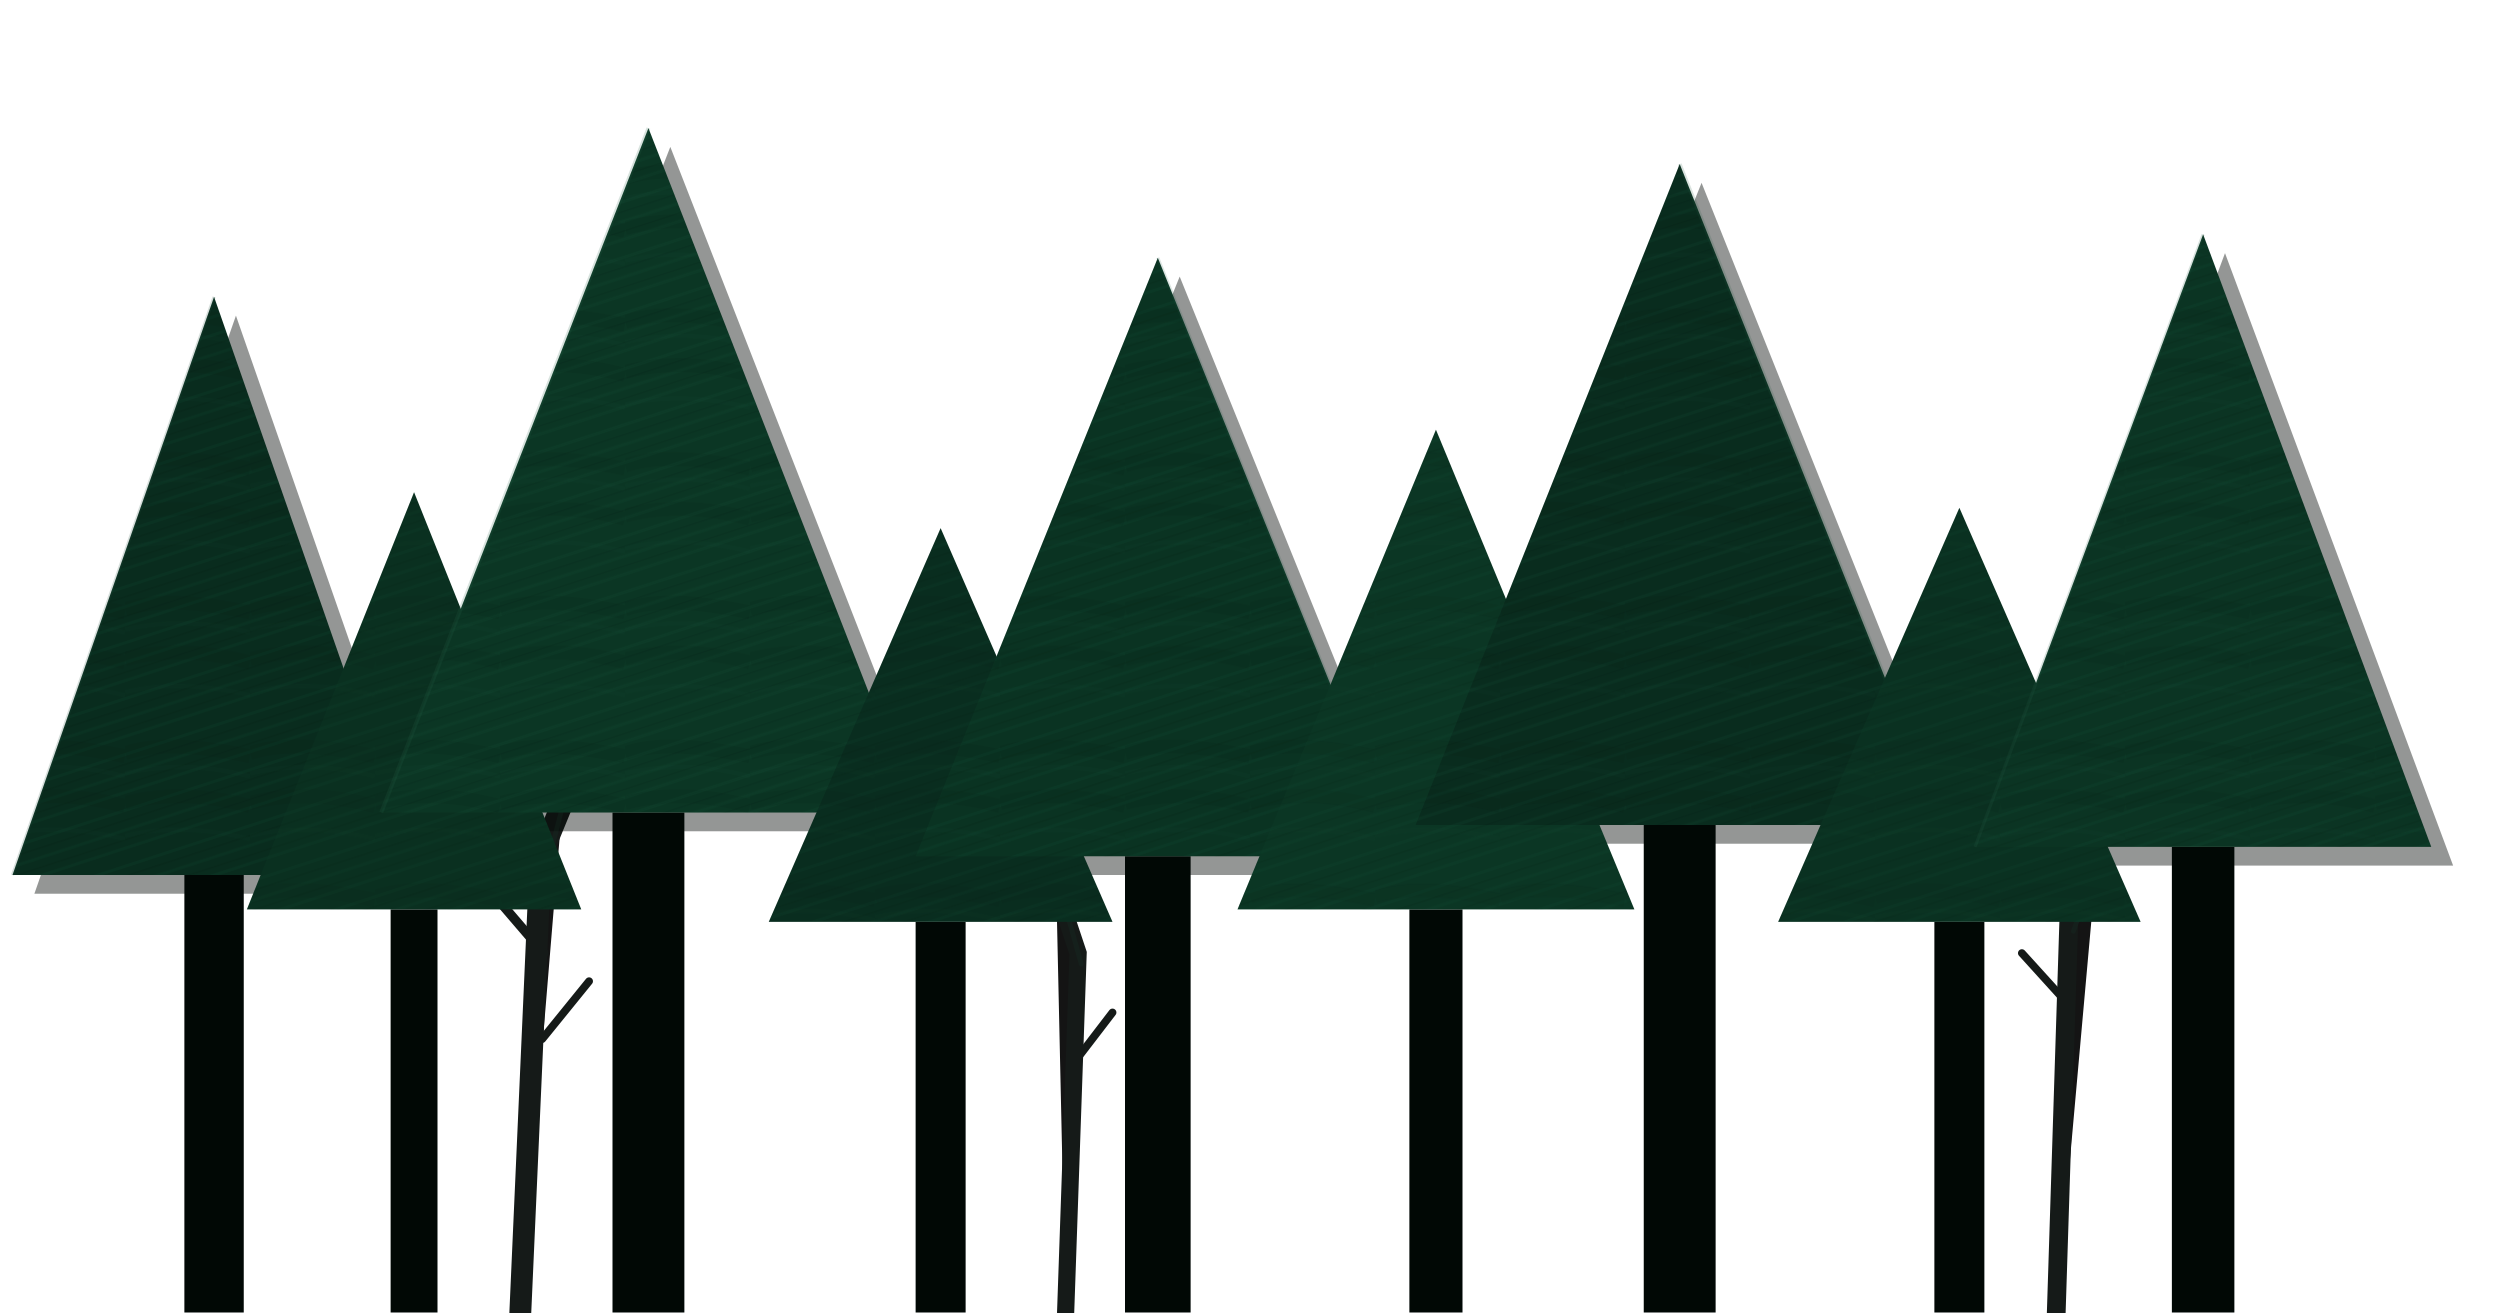
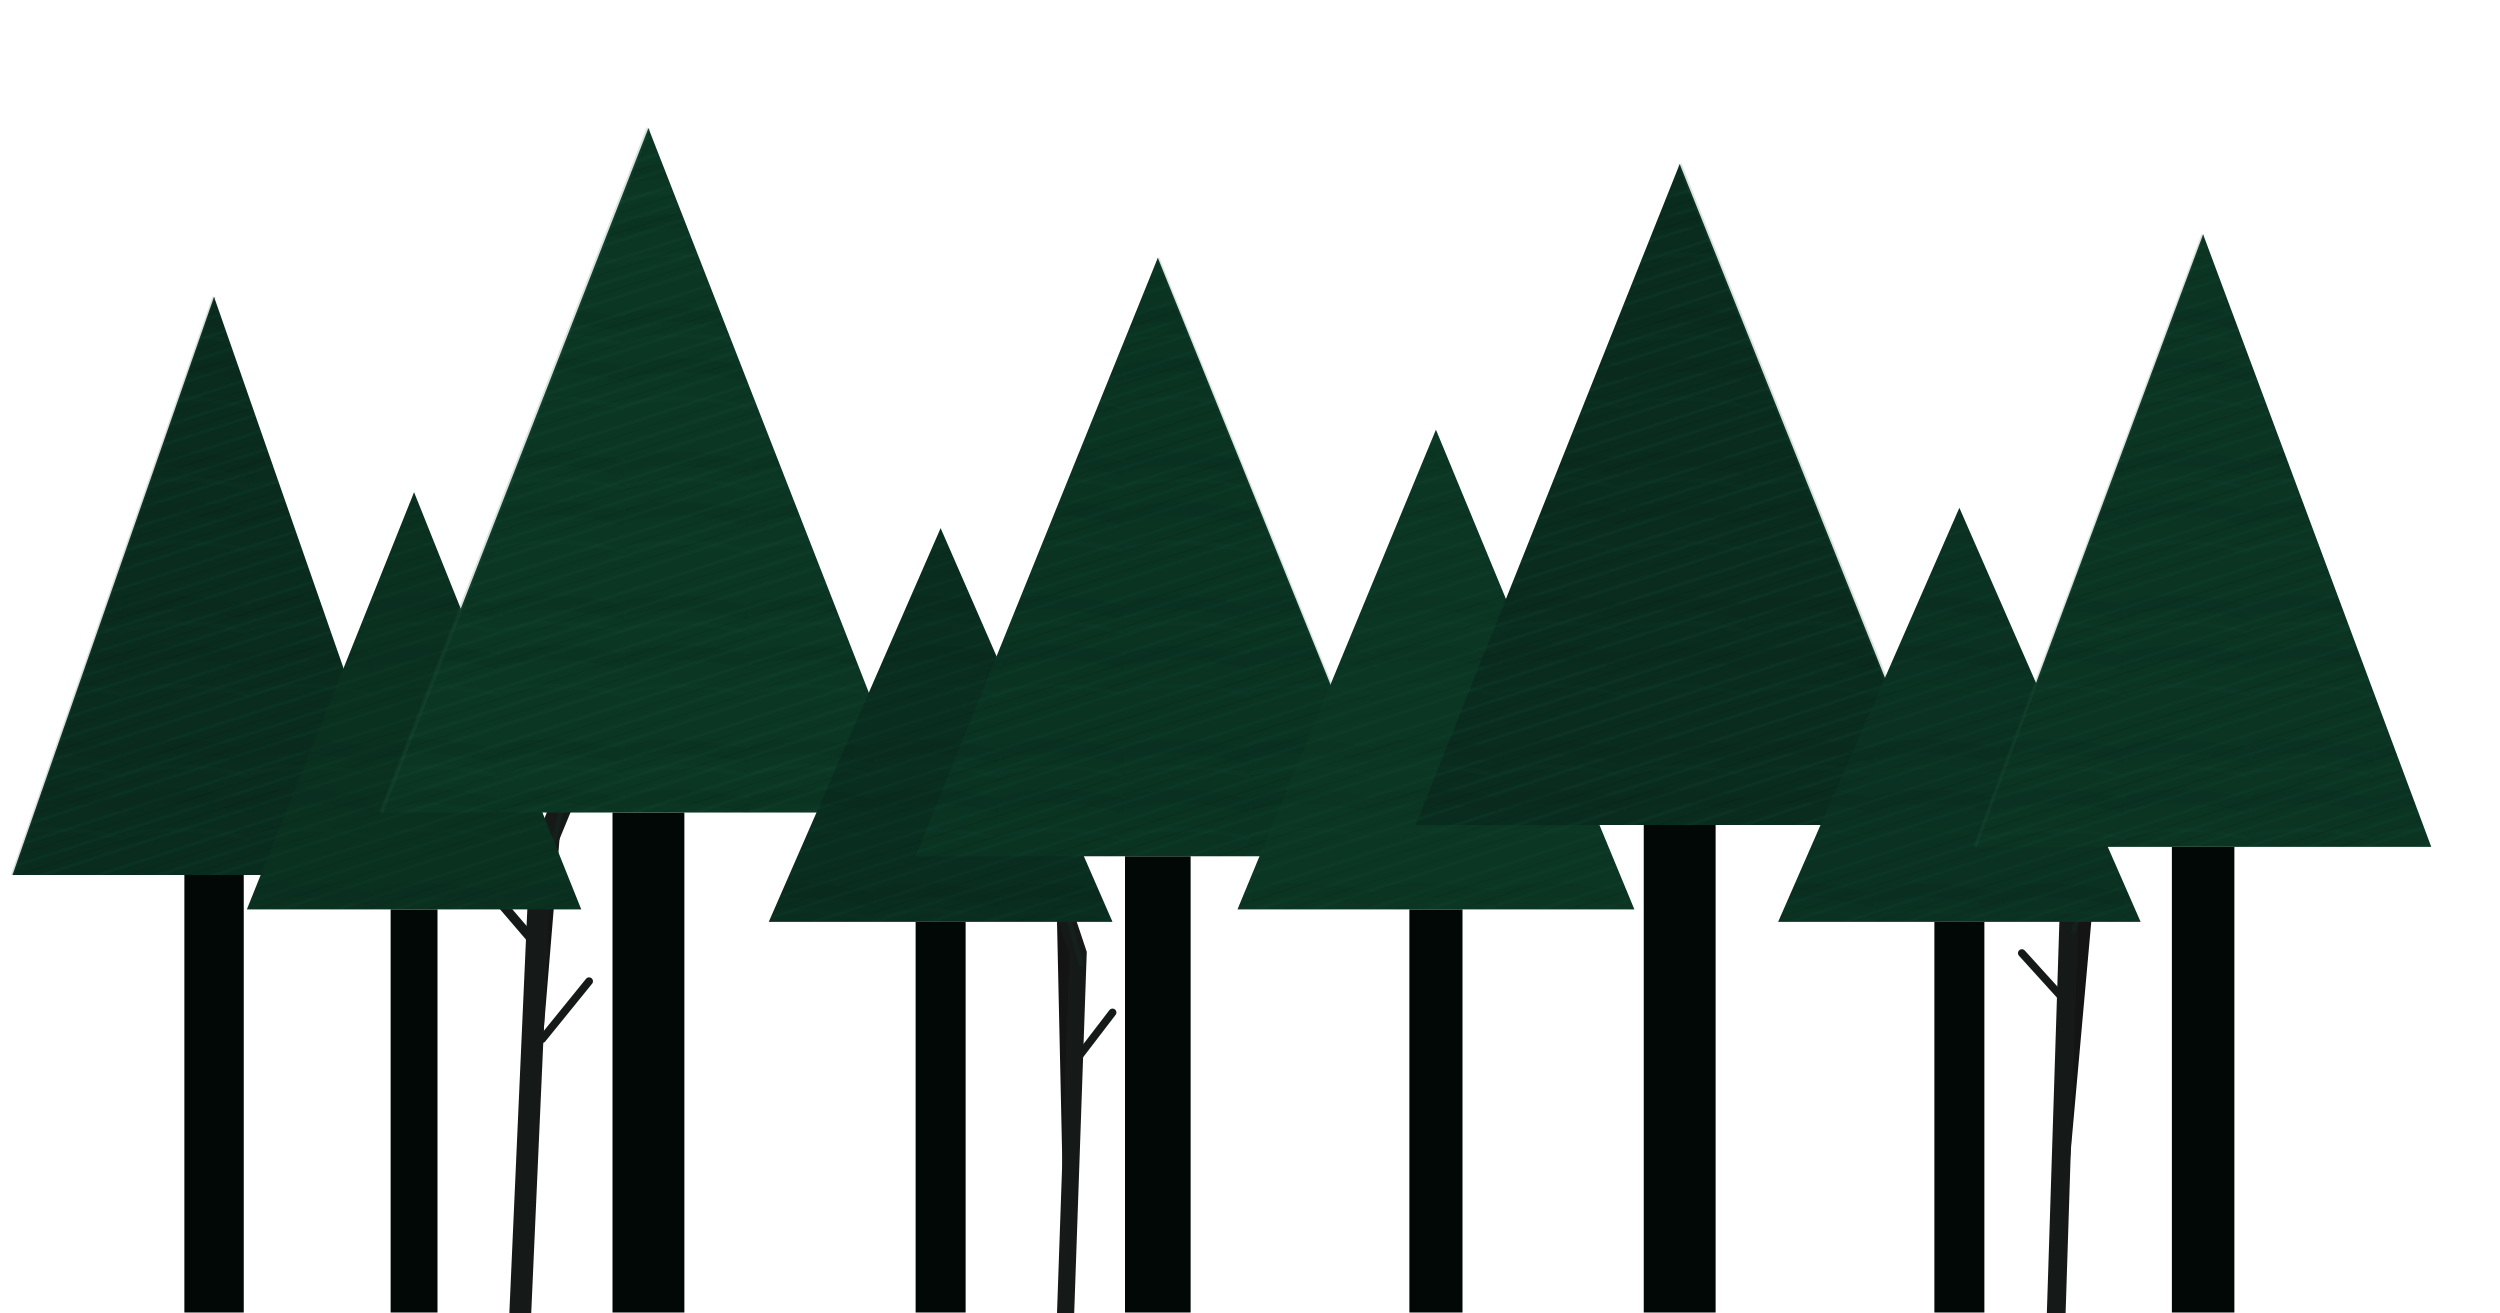
<svg xmlns="http://www.w3.org/2000/svg" viewBox="0 0 1600 840" preserveAspectRatio="none">
  <defs>
    <pattern id="needles-front" width="34" height="34" patternUnits="userSpaceOnUse" patternTransform="rotate(-18)">
      <path d="M0 8 H34 M0 20 H34 M0 31 H34" stroke="#176645" stroke-width="2" opacity="0.20" />
      <path d="M0 14 H34 M0 26 H34" stroke="#020a06" stroke-width="1" opacity="0.18" />
    </pattern>
    <pattern id="branch-shadow-front" width="80" height="92" patternUnits="userSpaceOnUse">
      <path d="M0 22 C18 16 42 16 80 24 M0 54 C26 47 54 49 80 56" fill="none" stroke="#020805" stroke-width="9" opacity="0.12" />
      <path d="M0 35 C30 28 58 31 80 37 M0 75 C24 69 52 70 80 77" fill="none" stroke="#1a6a49" stroke-width="3" opacity="0.08" />
    </pattern>
  </defs>
  <rect width="1600" height="840" fill="none" />
-   <g opacity="0.42">
-     <polygon fill="#010503" points="151,202 22,572 280,572" />
-     <polygon fill="#010503" points="429,94 258,532 600,532" />
-     <polygon fill="#010503" points="755,177 600,560 910,560" />
-     <polygon fill="#010503" points="1089,117 920,540 1258,540" />
-     <polygon fill="#010503" points="1424,162 1278,554 1570,554" />
-   </g>
  <g stroke="#010604" stroke-linecap="round" opacity="0.92">
    <path d="M333 840 L346 548 L360 514" stroke-width="14" />
    <path d="M348 610 L318 575" stroke-width="6" />
    <path d="M347 665 L377 628" stroke-width="5" />
    <path d="M682 840 L690 610 L676 568" stroke-width="11" />
    <path d="M689 678 L712 648" stroke-width="5" />
    <path d="M1316 840 L1324 590 L1342 550" stroke-width="12" />
    <path d="M1323 642 L1294 610" stroke-width="5" />
  </g>
  <g stroke="#143f2e" stroke-linecap="round" opacity="0.18">
    <path d="M350 555 L359 520" stroke-width="3" />
    <path d="M692 617 L680 574" stroke-width="3" />
    <path d="M1327 596 L1341 556" stroke-width="3" />
  </g>
  <g>
    <rect x="118" y="560" width="38" height="280" fill="#010805" />
    <polygon fill="#092c1e" points="137,190 8,560 266,560" />
    <polygon fill="url(#needles-front)" opacity="0.48" points="137,190 8,560 266,560" />
    <polygon fill="url(#branch-shadow-front)" opacity="0.44" points="137,190 8,560 266,560" />
    <polyline points="137,190 8,560" fill="none" stroke="#214f3d" stroke-width="2" opacity="0.18" />
    <rect x="250" y="582" width="30" height="258" fill="#010805" />
    <polygon fill="#0a3020" points="265,315 158,582 372,582" />
    <polygon fill="url(#needles-front)" opacity="0.40" points="265,315 158,582 372,582" />
    <polygon fill="url(#branch-shadow-front)" opacity="0.36" points="265,315 158,582 372,582" />
    <rect x="392" y="520" width="46" height="320" fill="#010805" />
    <polygon fill="#0b3624" points="415,82 244,520 586,520" />
    <polygon fill="url(#needles-front)" opacity="0.50" points="415,82 244,520 586,520" />
    <polygon fill="url(#branch-shadow-front)" opacity="0.46" points="415,82 244,520 586,520" />
    <polyline points="415,82 244,520" fill="none" stroke="#28624a" stroke-width="2.5" opacity="0.18" />
    <rect x="586" y="590" width="32" height="250" fill="#010805" />
    <polygon fill="#092d1f" points="602,338 492,590 712,590" />
    <polygon fill="url(#needles-front)" opacity="0.38" points="602,338 492,590 712,590" />
    <polygon fill="url(#branch-shadow-front)" opacity="0.34" points="602,338 492,590 712,590" />
    <rect x="720" y="548" width="42" height="292" fill="#010805" />
    <polygon fill="#0a3322" points="741,165 586,548 896,548" />
    <polygon fill="url(#needles-front)" opacity="0.48" points="741,165 586,548 896,548" />
    <polygon fill="url(#branch-shadow-front)" opacity="0.44" points="741,165 586,548 896,548" />
    <polyline points="896,548 741,165" fill="none" stroke="#1f5a43" stroke-width="2" opacity="0.16" />
    <rect x="902" y="582" width="34" height="258" fill="#010805" />
    <polygon fill="#0b3624" points="919,275 792,582 1046,582" />
    <polygon fill="url(#needles-front)" opacity="0.42" points="919,275 792,582 1046,582" />
    <polygon fill="url(#branch-shadow-front)" opacity="0.38" points="919,275 792,582 1046,582" />
    <rect x="1052" y="528" width="46" height="312" fill="#010805" />
    <polygon fill="#092c1e" points="1075,105 906,528 1244,528" />
    <polygon fill="url(#needles-front)" opacity="0.50" points="1075,105 906,528 1244,528" />
    <polygon fill="url(#branch-shadow-front)" opacity="0.46" points="1075,105 906,528 1244,528" />
    <polyline points="1244,528 1075,105" fill="none" stroke="#245a43" stroke-width="2.5" opacity="0.17" />
    <rect x="1238" y="590" width="32" height="250" fill="#010805" />
    <polygon fill="#0a3121" points="1254,325 1138,590 1370,590" />
    <polygon fill="url(#needles-front)" opacity="0.40" points="1254,325 1138,590 1370,590" />
    <polygon fill="url(#branch-shadow-front)" opacity="0.34" points="1254,325 1138,590 1370,590" />
    <rect x="1390" y="542" width="40" height="298" fill="#010805" />
    <polygon fill="#0b3423" points="1410,150 1264,542 1556,542" />
    <polygon fill="url(#needles-front)" opacity="0.48" points="1410,150 1264,542 1556,542" />
    <polygon fill="url(#branch-shadow-front)" opacity="0.44" points="1410,150 1264,542 1556,542" />
    <polyline points="1410,150 1264,542" fill="none" stroke="#265e47" stroke-width="2" opacity="0.18" />
  </g>
</svg>
